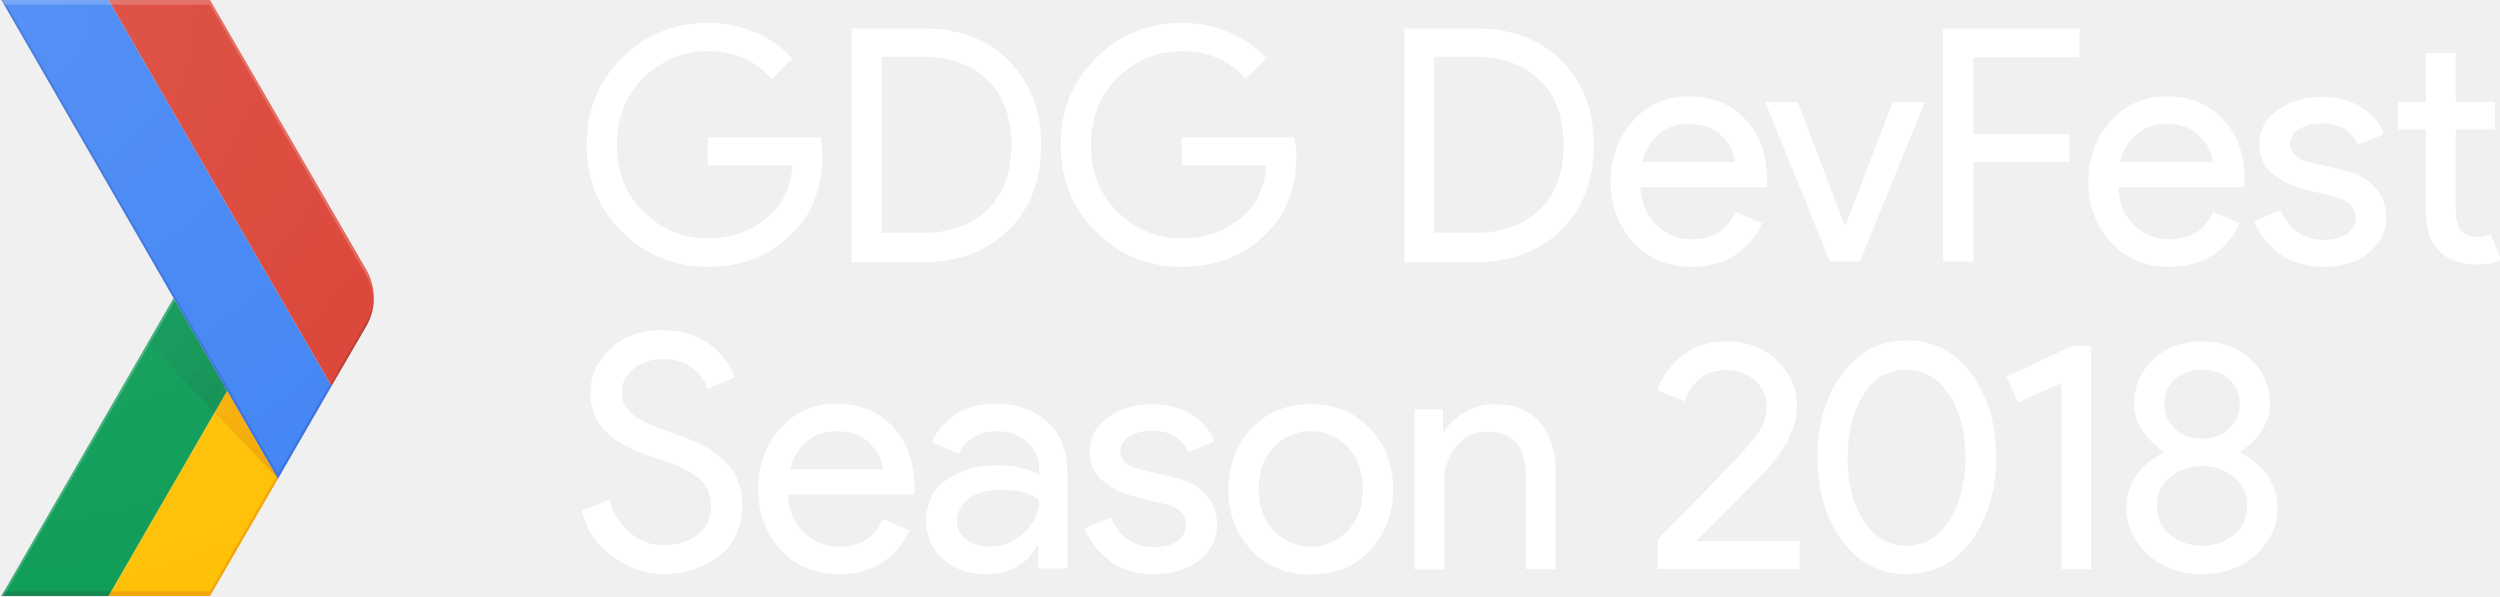
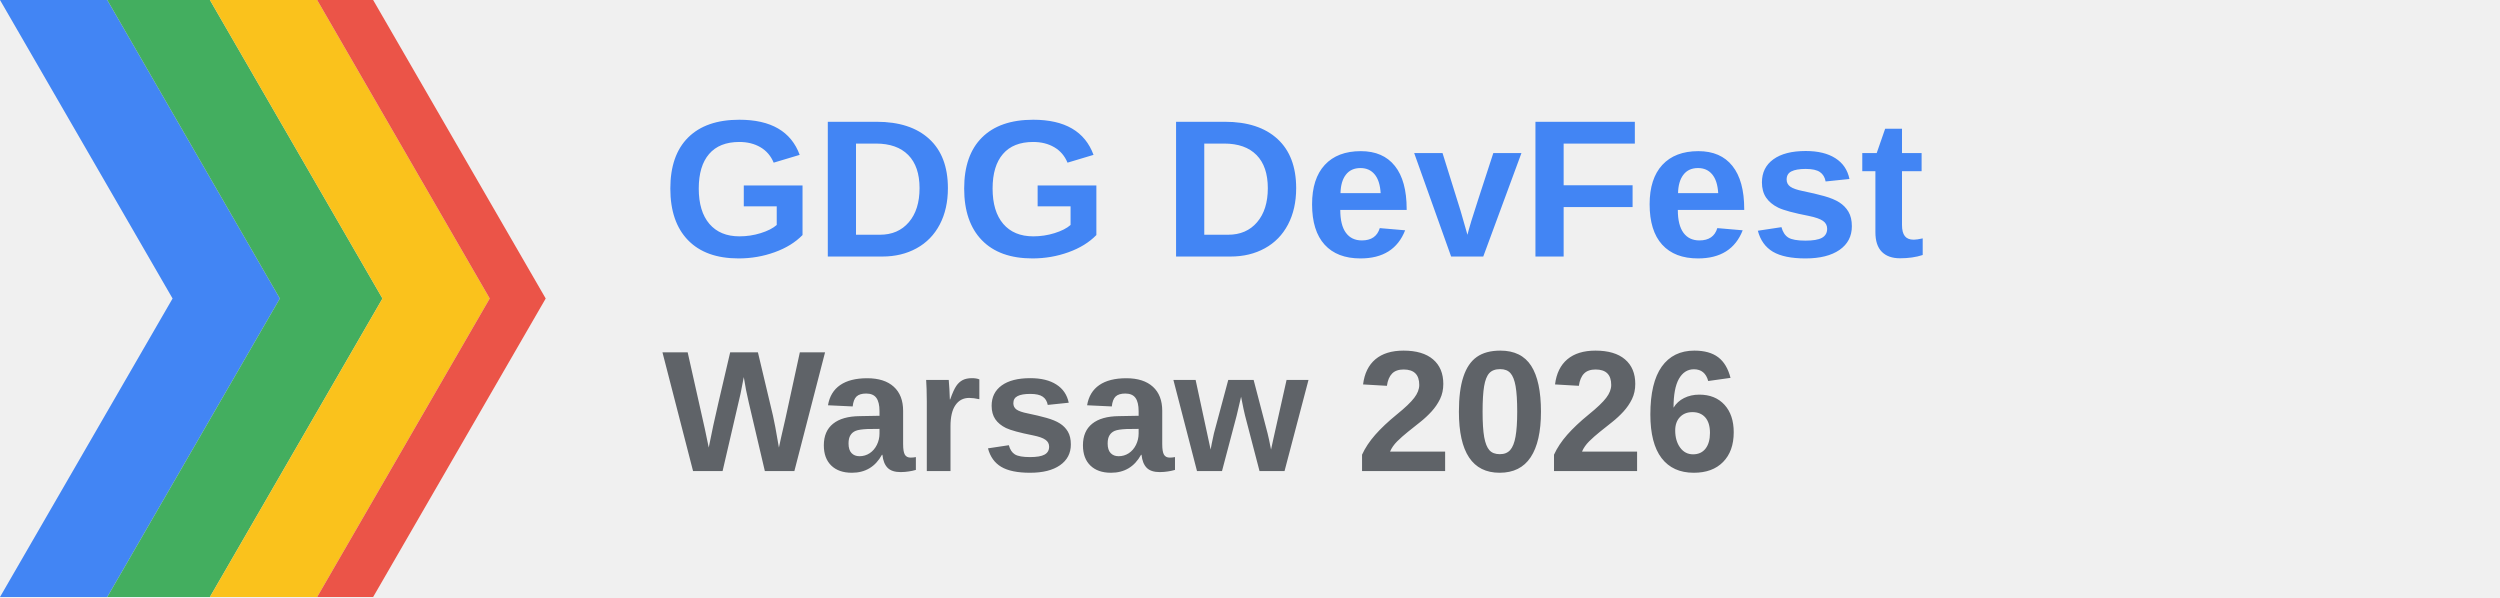
- <svg xmlns="http://www.w3.org/2000/svg" id="Layer_4" width="536.9" height="128">
-   <style>.st0{fill:none}.st5{opacity:.2;enable-background:new}.st13,.st5{fill:#fff}</style>
-   <g id="XMLID_2_">
-     <g id="XMLID_3_">
-       <g id="XMLID_4_">
-         <path id="XMLID_33_" d="M78.7 58L45.1 0H.3l37 64-37 64h44.8l33.5-58c2.2-3.7 2.2-8.3.1-12z" class="st0" />
-         <path id="XMLID_32_" fill="#ffc107" d="M59.4 102.3L48.8 83.9 23.3 128h21.8l14.6-25.2z" />
-         <path id="XMLID_31_" d="M78.7 58L45.1 0H.3l37 64-37 64h44.8l33.5-58c2.2-3.7 2.2-8.3.1-12z" class="st0" />
-         <path id="XMLID_30_" fill="#0f9d58" d="M37.3 64l11.5 19.9L23.3 128H.3z" />
-         <path id="XMLID_29_" d="M78.7 58L45.1 0H.3l37 64-37 64h44.8l33.5-58c2.2-3.7 2.2-8.3.1-12z" class="st0" />
-         <path id="XMLID_28_" fill="#bf360c" d="M45.1 127H23.8l-.5 1h21.8l14.6-25.2-.3-.5z" opacity=".2" />
-         <path id="XMLID_27_" d="M78.7 58L45.1 0H.3l37 64-37 64h44.8l33.5-58c2.2-3.7 2.2-8.3.1-12z" class="st0" />
-         <path id="XMLID_26_" fill="#263238" d="M.8 127l-.5 1h23l.5-1z" opacity=".2" />
-         <path id="XMLID_25_" d="M78.7 58L45.1 0H.3l37 64-37 64h44.8l33.5-58c2.2-3.7 2.2-8.3.1-12z" class="st0" />
-         <path id="XMLID_24_" d="M.3 128h.5l36.8-63.5-.3-.5z" class="st5" />
-         <path id="XMLID_23_" d="M78.7 58L45.1 0H.3l37 64-37 64h44.8l33.5-58c2.2-3.7 2.2-8.3.1-12z" class="st0" />
-         <radialGradient id="XMLID_34_" cx="59.537" cy="27.626" r="44.264" gradientTransform="matrix(1 0 0 -1 0 130)" gradientUnits="userSpaceOnUse">
-           <stop offset="0" stop-color="#bf360c" stop-opacity=".2" />
-           <stop offset="1" stop-color="#bf360c" stop-opacity=".02" />
-         </radialGradient>
-         <path id="XMLID_22_" fill="url(#XMLID_34_)" d="M59.7 102.8L48.8 83.9l-2.7 4.6z" />
-         <path id="XMLID_21_" d="M78.7 58L45.1 0H.3l37 64-37 64h44.8l33.5-58c2.2-3.7 2.2-8.3.1-12z" class="st0" />
-         <radialGradient id="XMLID_35_" cx="59.411" cy="27.346" r="44.623" gradientTransform="matrix(1 0 0 -1 0 130)" gradientUnits="userSpaceOnUse">
-           <stop offset="0" stop-color="#263238" stop-opacity=".2" />
-           <stop offset="1" stop-color="#263238" stop-opacity=".02" />
-         </radialGradient>
-         <path id="XMLID_20_" fill="url(#XMLID_35_)" d="M46.1 88.5l2.7-4.6L37.3 64l-5.5 9.5z" />
-         <path id="XMLID_19_" d="M78.7 58L45.1 0H.3l37 64-37 64h44.8l33.5-58c2.2-3.7 2.2-8.3.1-12z" class="st0" />
-         <g id="XMLID_16_">
-           <g id="XMLID_17_">
-             <path id="XMLID_18_" fill="#4285f4" d="M23.3 0H.3l59.4 102.8 11.5-19.9z" />
-           </g>
-         </g>
-         <path id="XMLID_15_" d="M78.7 58L45.1 0H.3l37 64-37 64h44.8l33.5-58c2.2-3.7 2.2-8.3.1-12z" class="st0" />
-         <path id="XMLID_14_" fill="#db4437" d="M78.7 70c2.1-3.7 2.1-8.3 0-12L45.1 0H23.3l47.9 82.9L78.7 70z" />
-         <path id="XMLID_13_" d="M78.7 58L45.1 0H.3l37 64-37 64h44.8l33.5-58c2.2-3.7 2.2-8.3.1-12z" class="st0" />
-         <path id="XMLID_12_" fill="#1a237e" d="M71.2 82.9l-.3-.5-11.2 19.4L.8 0H.3l59.4 102.8 11.5-19.9z" opacity=".2" />
-         <path id="XMLID_11_" d="M78.7 58L45.1 0H.3l37 64-37 64h44.8l33.5-58c2.2-3.7 2.2-8.3.1-12z" class="st0" />
-         <path id="XMLID_10_" d="M45.1 1l33.5 58c1 1.7 1.5 3.6 1.6 5.5.1-2.2-.4-4.5-1.6-6.5L45.1 0H.3l.6 1h44.2z" class="st5" />
-         <path id="XMLID_9_" d="M78.7 58L45.1 0H.3l37 64-37 64h44.8l33.5-58c2.2-3.7 2.2-8.3.1-12z" class="st0" />
-         <path id="XMLID_8_" fill="#3e2723" d="M71.2 82.9L78.7 70c1.2-2 1.7-4.3 1.6-6.5-.1 1.9-.6 3.8-1.6 5.5L71 82.4l.2.5z" opacity=".2" />
-         <path id="XMLID_6_" d="M78.7 58L45.1 0H.3l37 64-37 64h44.8l33.5-58c2.2-3.7 2.2-8.3.1-12z" class="st0" />
-         <radialGradient id="XMLID_36_" cx="-.74" cy="129" r="134.35" gradientTransform="matrix(1 0 0 -1 0 130)" gradientUnits="userSpaceOnUse">
-           <stop offset="0" stop-color="#fff" stop-opacity=".1" />
-           <stop offset="1" stop-color="#fff" stop-opacity="0" />
-         </radialGradient>
-         <path id="XMLID_5_" fill="url(#XMLID_36_)" d="M78.7 58L45.1 0H.3l37 64-37 64h44.8l33.5-58c2.2-3.7 2.2-8.3.1-12z" />
-       </g>
-     </g>
+ <svg xmlns="http://www.w3.org/2000/svg" width="536" height="128" viewBox="0 0 536 128" role="img" aria-labelledby="title desc">
+   <g transform="translate(0 0)">
+     <path fill="#4285F4" d="M0 0h23l37 64-37 64H0l37-64z" />
+     <path fill="#34A853" d="M23 0h22l37 64-37 64H23l37-64z" opacity=".92" />
+     <path fill="#FBBC04" d="M45 0h23l37 64-37 64H45l37-64z" opacity=".9" />
+     <path fill="#EA4335" d="M68 0h12l37 64-37 64H68l37-64z" opacity=".9" />
  </g>
-   <g id="XMLID_1_">
-     <path d="M176.6 33.2c0 7-2.1 12.6-6.2 16.7-4.7 4.9-10.9 7.4-18.4 7.4-7.2 0-13.4-2.5-18.4-7.5-5.1-5-7.6-11.2-7.6-18.7s2.5-13.6 7.6-18.7c5.1-5 11.2-7.5 18.4-7.5 3.6 0 7 .7 10.3 2.1 3.3 1.4 5.9 3.3 7.8 5.6l-4.4 4.4c-3.3-4-7.9-6-13.7-6-5.3 0-9.8 1.9-13.7 5.6-3.8 3.7-5.8 8.5-5.8 14.5 0 5.9 1.9 10.7 5.8 14.5 3.9 3.7 8.4 5.6 13.7 5.6 5.6 0 10.3-1.9 14-5.6 2.4-2.4 3.8-5.8 4.2-10.1H152v-6h24.3c.1 1.2.3 2.5.3 3.7zM182.9 56.2V6.1h15.3c7.7 0 13.9 2.3 18.5 7 4.6 4.6 6.9 10.7 6.9 18.1s-2.3 13.5-6.9 18.1c-4.6 4.6-10.8 7-18.5 7h-15.3zm6.5-6.2h8.9c5.8 0 10.4-1.7 13.8-5 3.4-3.3 5.1-8 5.1-13.9s-1.7-10.6-5.1-13.9c-3.4-3.3-8-5-13.8-5h-8.9V50zM278.4 33.2c0 7-2.1 12.6-6.2 16.7-4.7 4.9-10.9 7.4-18.4 7.4-7.2 0-13.4-2.5-18.4-7.5-5.1-5-7.6-11.2-7.6-18.7s2.5-13.6 7.6-18.7c5.1-5 11.2-7.5 18.4-7.5 3.6 0 7 .7 10.3 2.1 3.3 1.4 5.9 3.3 7.8 5.6l-4.4 4.4c-3.3-4-7.9-6-13.7-6-5.3 0-9.8 1.9-13.7 5.6-3.8 3.7-5.8 8.5-5.8 14.5 0 5.9 1.9 10.7 5.8 14.5 3.9 3.7 8.4 5.6 13.7 5.6 5.6 0 10.3-1.9 14-5.6 2.4-2.4 3.8-5.8 4.2-10.1h-18.2v-6H278c.2 1.2.4 2.5.4 3.7zM301.6 56.2V6.1h15.3c7.7 0 13.9 2.3 18.5 7 4.6 4.6 6.9 10.7 6.9 18.1s-2.3 13.5-6.9 18.1c-4.6 4.6-10.8 7-18.5 7h-15.3zM308 50h8.9c5.8 0 10.4-1.7 13.8-5 3.4-3.3 5.1-8 5.1-13.9s-1.7-10.6-5.1-13.9c-3.4-3.3-8-5-13.8-5H308V50zM363.4 57.3c-5.2 0-9.4-1.7-12.6-5.2-3.2-3.5-4.9-7.8-4.9-13.1 0-5 1.6-9.3 4.7-12.9 3.1-3.6 7.2-5.4 12.1-5.4 5.1 0 9.2 1.7 12.2 5 3.1 3.3 4.6 7.7 4.6 13.3l-.1 1.2h-27.1c.2 3.5 1.3 6.2 3.5 8.2 2.1 2 4.6 3 7.5 3 4.6 0 7.7-2 9.4-5.9l5.7 2.4c-1.1 2.7-3 4.9-5.5 6.7-2.6 1.8-5.8 2.7-9.5 2.7zm9.2-22.4c-.1-2-1-3.8-2.7-5.6-1.7-1.8-4.1-2.7-7.4-2.7-2.4 0-4.4.7-6.2 2.2-1.8 1.5-3 3.5-3.6 6h19.9zM393 56.2l-13.9-34.3h7l10.1 26.6h.1l10.2-26.6h6.9l-14 34.3H393zM423.7 56.2h-6.4V6.1h29.3v6.2h-22.8v16.5h20.6v6h-20.6v21.4zM466 57.3c-5.2 0-9.4-1.7-12.6-5.2-3.2-3.5-4.9-7.8-4.9-13.1 0-5 1.6-9.3 4.7-12.9 3.2-3.6 7.2-5.4 12.1-5.4 5.1 0 9.2 1.7 12.2 5 3.1 3.3 4.6 7.7 4.6 13.3l-.1 1.2h-27.1c.2 3.5 1.3 6.2 3.5 8.2 2.1 2 4.6 3 7.5 3 4.6 0 7.7-2 9.4-5.9l5.7 2.4c-1.1 2.7-3 4.9-5.5 6.7-2.7 1.8-5.8 2.7-9.5 2.7zm9.2-22.4c-.1-2-1-3.8-2.7-5.6-1.7-1.8-4.1-2.7-7.4-2.7-2.4 0-4.4.7-6.2 2.2-1.8 1.5-3 3.5-3.6 6h19.9zM499.1 57.3c-3.8 0-7-.9-9.5-2.8s-4.3-4.2-5.5-7l5.7-2.4c1.8 4.3 4.9 6.4 9.3 6.4 2 0 3.7-.4 4.9-1.3 1.3-.9 1.9-2.1 1.9-3.5 0-2.2-1.6-3.8-4.7-4.5l-6.9-1.7c-2.2-.6-4.3-1.6-6.2-3.2-2-1.6-2.9-3.7-2.9-6.3 0-3 1.3-5.5 4-7.4 2.7-1.9 5.9-2.8 9.6-2.8 3 0 5.7.7 8.1 2.1 2.4 1.4 4.1 3.3 5.1 5.9l-5.6 2.3c-1.3-3-3.9-4.6-7.8-4.6-1.9 0-3.5.4-4.8 1.2-1.3.8-2 1.9-2 3.2 0 2 1.5 3.3 4.5 4l6.8 1.6c3.2.7 5.6 2 7.1 3.9 1.5 1.8 2.3 3.9 2.3 6.2 0 3.1-1.3 5.6-3.8 7.7-2.3 2-5.6 3-9.6 3zM532 56.8c-3.6 0-6.3-1-8.2-2.9-1.9-1.9-2.8-4.6-2.8-8.1v-18h-6v-5.9h6V11.4h6.4v10.5h8.4v5.9h-8.4v17.5c0 3.7 1.5 5.6 4.6 5.6 1.2 0 2.1-.2 2.9-.6l2.2 5.5c-1.3.7-3 1-5.1 1zM142.5 123.3c-3.6 0-7.2-1.2-10.7-3.6-3.5-2.4-5.8-5.7-6.8-10l5.9-2.4c.7 2.8 2.1 5.1 4.3 7 2.2 1.9 4.6 2.8 7.3 2.8 2.8 0 5.2-.7 7.2-2.2 2-1.5 3-3.5 3-6 0-2.8-1-5-3-6.5s-5.1-2.9-9.4-4.2c-4.4-1.4-7.8-3.2-10.1-5.4s-3.4-5.1-3.4-8.5c0-3.6 1.4-6.7 4.3-9.4 2.8-2.7 6.6-4 11.1-4 4.2 0 7.7 1.1 10.4 3.2s4.4 4.4 5.2 7l-5.9 2.4c-.4-1.6-1.5-3.1-3.1-4.4-1.7-1.4-3.8-2-6.4-2-2.5 0-4.6.7-6.3 2.1-1.8 1.4-2.6 3.1-2.6 5.1 0 1.9.8 3.4 2.4 4.7 1.6 1.3 4 2.4 7.1 3.5 2.5.8 4.5 1.6 6.2 2.3 1.7.7 3.3 1.7 5 3 1.7 1.2 3 2.8 3.9 4.6.9 1.8 1.3 4 1.3 6.4 0 2.4-.5 4.6-1.5 6.5-1 1.9-2.3 3.4-4 4.5-1.7 1.1-3.4 2-5.4 2.6-2.1.6-4 .9-6 .9zM180.3 123.3c-5.2 0-9.4-1.7-12.6-5.2-3.2-3.5-4.9-7.8-4.9-13.1 0-5 1.6-9.3 4.7-12.9 3.1-3.6 7.2-5.4 12.1-5.4 5.1 0 9.2 1.7 12.2 5 3.1 3.3 4.6 7.7 4.6 13.3l-.1 1.2h-27.1c.2 3.5 1.3 6.2 3.5 8.2 2.1 2 4.6 3 7.5 3 4.6 0 7.7-2 9.4-5.9l5.7 2.4c-1.1 2.7-3 4.9-5.5 6.7-2.6 1.8-5.7 2.7-9.5 2.7zm9.3-22.4c-.1-2-1-3.8-2.7-5.6-1.7-1.8-4.1-2.7-7.4-2.7-2.4 0-4.4.7-6.2 2.2-1.8 1.5-3 3.5-3.6 6h19.9zM211.7 123.3c-3.6 0-6.7-1.1-9.1-3.1-2.4-2.1-3.7-4.9-3.7-8.3 0-3.7 1.4-6.7 4.3-8.8 2.9-2.1 6.5-3.2 10.7-3.2 3.8 0 6.9.7 9.3 2.1v-1c0-2.5-.9-4.5-2.6-6.1-1.7-1.5-3.9-2.3-6.4-2.3-1.9 0-3.6.4-5.1 1.3-1.5.9-2.6 2.1-3.1 3.6l-5.9-2.5c.8-2.1 2.4-4 4.7-5.7 2.3-1.8 5.4-2.6 9.2-2.6 4.4 0 8 1.3 10.9 3.9 2.9 2.6 4.3 6.2 4.3 10.8v20.7H223v-4.8h-.3c-2.3 4.1-6.1 6-11 6zm1-5.9c2.7 0 5.1-1 7.2-3 2.2-2 3.3-4.3 3.3-7-1.8-1.5-4.5-2.2-8.2-2.2-3.1 0-5.5.7-7.1 2-1.6 1.4-2.4 2.9-2.4 4.8 0 1.7.7 3 2.2 4 1.5.9 3.1 1.4 5 1.4zM247.9 123.3c-3.8 0-7-.9-9.5-2.8s-4.3-4.2-5.5-7l5.7-2.4c1.8 4.3 4.9 6.4 9.3 6.4 2 0 3.7-.4 4.9-1.3 1.3-.9 1.9-2.1 1.9-3.5 0-2.2-1.6-3.8-4.7-4.5l-6.9-1.7c-2.2-.6-4.3-1.6-6.2-3.2-2-1.6-2.9-3.7-2.9-6.3 0-3 1.3-5.5 4-7.4 2.7-1.9 5.9-2.8 9.6-2.8 3 0 5.7.7 8.1 2.1 2.4 1.4 4.1 3.3 5.1 5.9l-5.6 2.3c-1.3-3-3.9-4.6-7.8-4.6-1.9 0-3.5.4-4.8 1.2-1.3.8-2 1.9-2 3.2 0 2 1.5 3.3 4.6 4l6.8 1.6c3.2.7 5.6 2 7.1 3.9 1.5 1.8 2.3 3.9 2.3 6.2 0 3.1-1.3 5.6-3.8 7.7-2.5 2-5.7 3-9.7 3zM268.8 92c3.3-3.5 7.5-5.2 12.7-5.2 5.1 0 9.4 1.7 12.7 5.2 3.3 3.5 5 7.8 5 13.1 0 5.2-1.7 9.6-5 13.1s-7.5 5.2-12.7 5.2c-5.1 0-9.4-1.7-12.7-5.2-3.3-3.5-5-7.8-5-13.1.1-5.3 1.7-9.6 5-13.1zm4.8 22c2.2 2.3 4.8 3.4 7.9 3.4 3 0 5.7-1.1 7.9-3.4s3.3-5.3 3.3-9-1.1-6.7-3.3-9c-2.2-2.3-4.8-3.4-7.9-3.4-3 0-5.7 1.1-7.9 3.4s-3.3 5.3-3.3 9c0 3.8 1.1 6.8 3.3 9zM309.9 87.9v4.8h.3c.9-1.6 2.4-3 4.4-4.2 2-1.1 4.2-1.7 6.4-1.7 4.2 0 7.5 1.3 9.7 3.9 2.2 2.6 3.4 6.1 3.4 10.5v21h-6.4v-20c0-6.3-2.8-9.5-8.5-9.5-2.7 0-4.8 1.1-6.5 3.2-1.7 2.1-2.5 4.6-2.5 7.4v19h-6.4V87.9h6.1zM386.5 122.2H356v-6.4c9.1-9.2 15-15.2 17.6-18 2.3-2.6 3.8-4.5 4.6-5.8.8-1.3 1.2-3 1.2-4.9 0-2-.8-3.8-2.4-5.3-1.6-1.5-3.7-2.3-6.4-2.3-2.4 0-4.4.7-5.9 2.1-1.5 1.4-2.4 3-2.9 4.6l-5.9-2.4c.8-2.5 2.5-4.9 5-7.1 2.5-2.2 5.8-3.4 9.8-3.4 4.4 0 8.1 1.4 10.9 4.1 2.8 2.7 4.3 5.9 4.3 9.7 0 4.7-2.5 9.7-7.6 15l-14 14.1h22.2v6zM423.4 116.1c-3.5 4.8-8.2 7.2-13.9 7.2-5.7 0-10.4-2.4-13.9-7.2-3.5-4.8-5.3-10.8-5.3-17.9 0-7.1 1.8-13.1 5.3-17.9 3.5-4.8 8.2-7.2 13.9-7.2 5.7 0 10.4 2.4 13.9 7.2 3.5 4.8 5.3 10.7 5.3 17.9 0 7.2-1.8 13.1-5.3 17.9zm-14 1.1c3.8 0 6.9-1.8 9.2-5.4 2.3-3.6 3.5-8.1 3.5-13.5 0-5.5-1.2-10-3.5-13.5-2.3-3.6-5.4-5.4-9.2-5.4-3.9 0-7 1.8-9.2 5.4-2.3 3.6-3.4 8.1-3.4 13.5s1.1 9.9 3.4 13.5c2.3 3.6 5.4 5.4 9.2 5.4zM449.1 122.2h-6.4V82.3l-9.3 4.1-2.5-5.5 14.1-6.6h4.1v47.9zM484.4 119.2c-3.1 2.8-7 4.1-11.5 4.1-4.6 0-8.4-1.4-11.5-4.1-3.1-2.8-4.7-6.2-4.7-10.2 0-2.7.7-5 2.2-7 1.4-2 3.3-3.6 5.7-4.8v-.3c-1.8-1.2-3.3-2.6-4.5-4.4-1.2-1.8-1.8-3.7-1.8-5.6 0-3.9 1.4-7.1 4.1-9.7 2.8-2.6 6.3-3.9 10.5-3.9s7.7 1.3 10.5 3.9c2.8 2.6 4.1 5.8 4.1 9.7 0 2-.6 3.8-1.8 5.6-1.2 1.8-2.7 3.3-4.5 4.4v.3c2.3 1.2 4.2 2.8 5.7 4.8 1.4 2 2.2 4.4 2.2 7 0 4-1.6 7.4-4.7 10.2zm-18.4-4.4c1.9 1.6 4.2 2.4 6.9 2.4s5-.8 6.9-2.4c1.9-1.6 2.8-3.6 2.8-6.2 0-2.5-.9-4.5-2.8-6.1-1.9-1.6-4.2-2.4-6.9-2.4s-5 .8-6.9 2.4c-1.9 1.6-2.8 3.6-2.8 6.1 0 2.5.9 4.6 2.8 6.2zm1.1-22.7c1.5 1.4 3.4 2.1 5.8 2.1 2.3 0 4.3-.7 5.8-2.1 1.5-1.4 2.3-3.2 2.3-5.4s-.8-4-2.3-5.3c-1.5-1.3-3.4-2-5.8-2-2.3 0-4.3.7-5.8 2s-2.3 3.1-2.3 5.3c0 2.2.8 4 2.3 5.4z" class="st13" />
-   </g>
+   <text x="142" y="55" fill="#4285F4" font-family="Arial, Helvetica, sans-serif" font-size="42" font-weight="700">GDG DevFest</text>
+   <text x="142" y="101" fill="#5F6368" font-family="Arial, Helvetica, sans-serif" font-size="37" font-weight="600">Warsaw 2026</text>
</svg>
